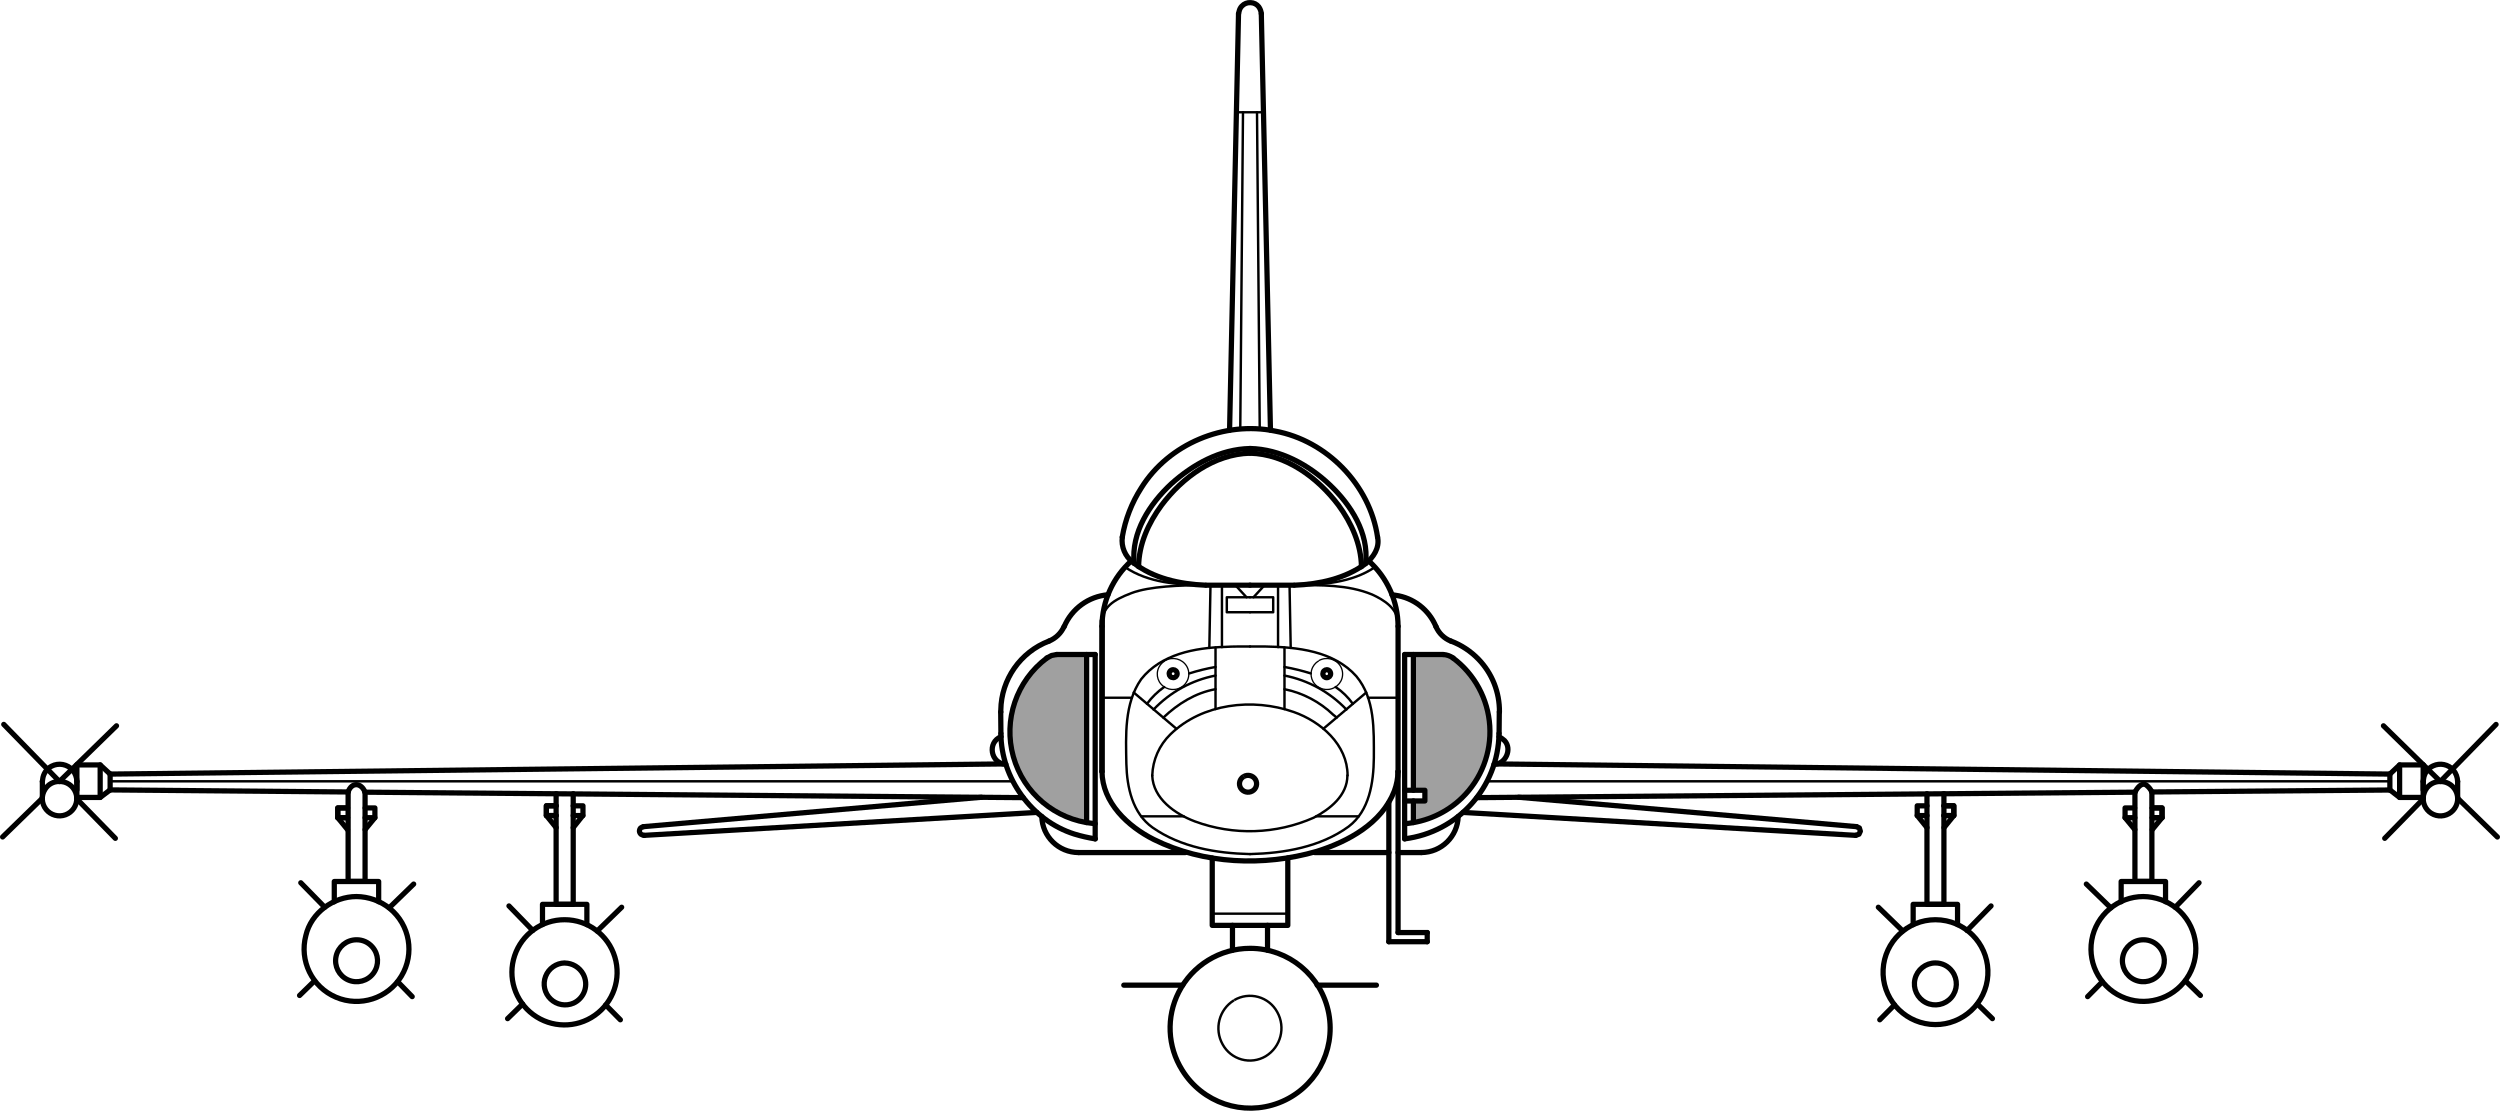
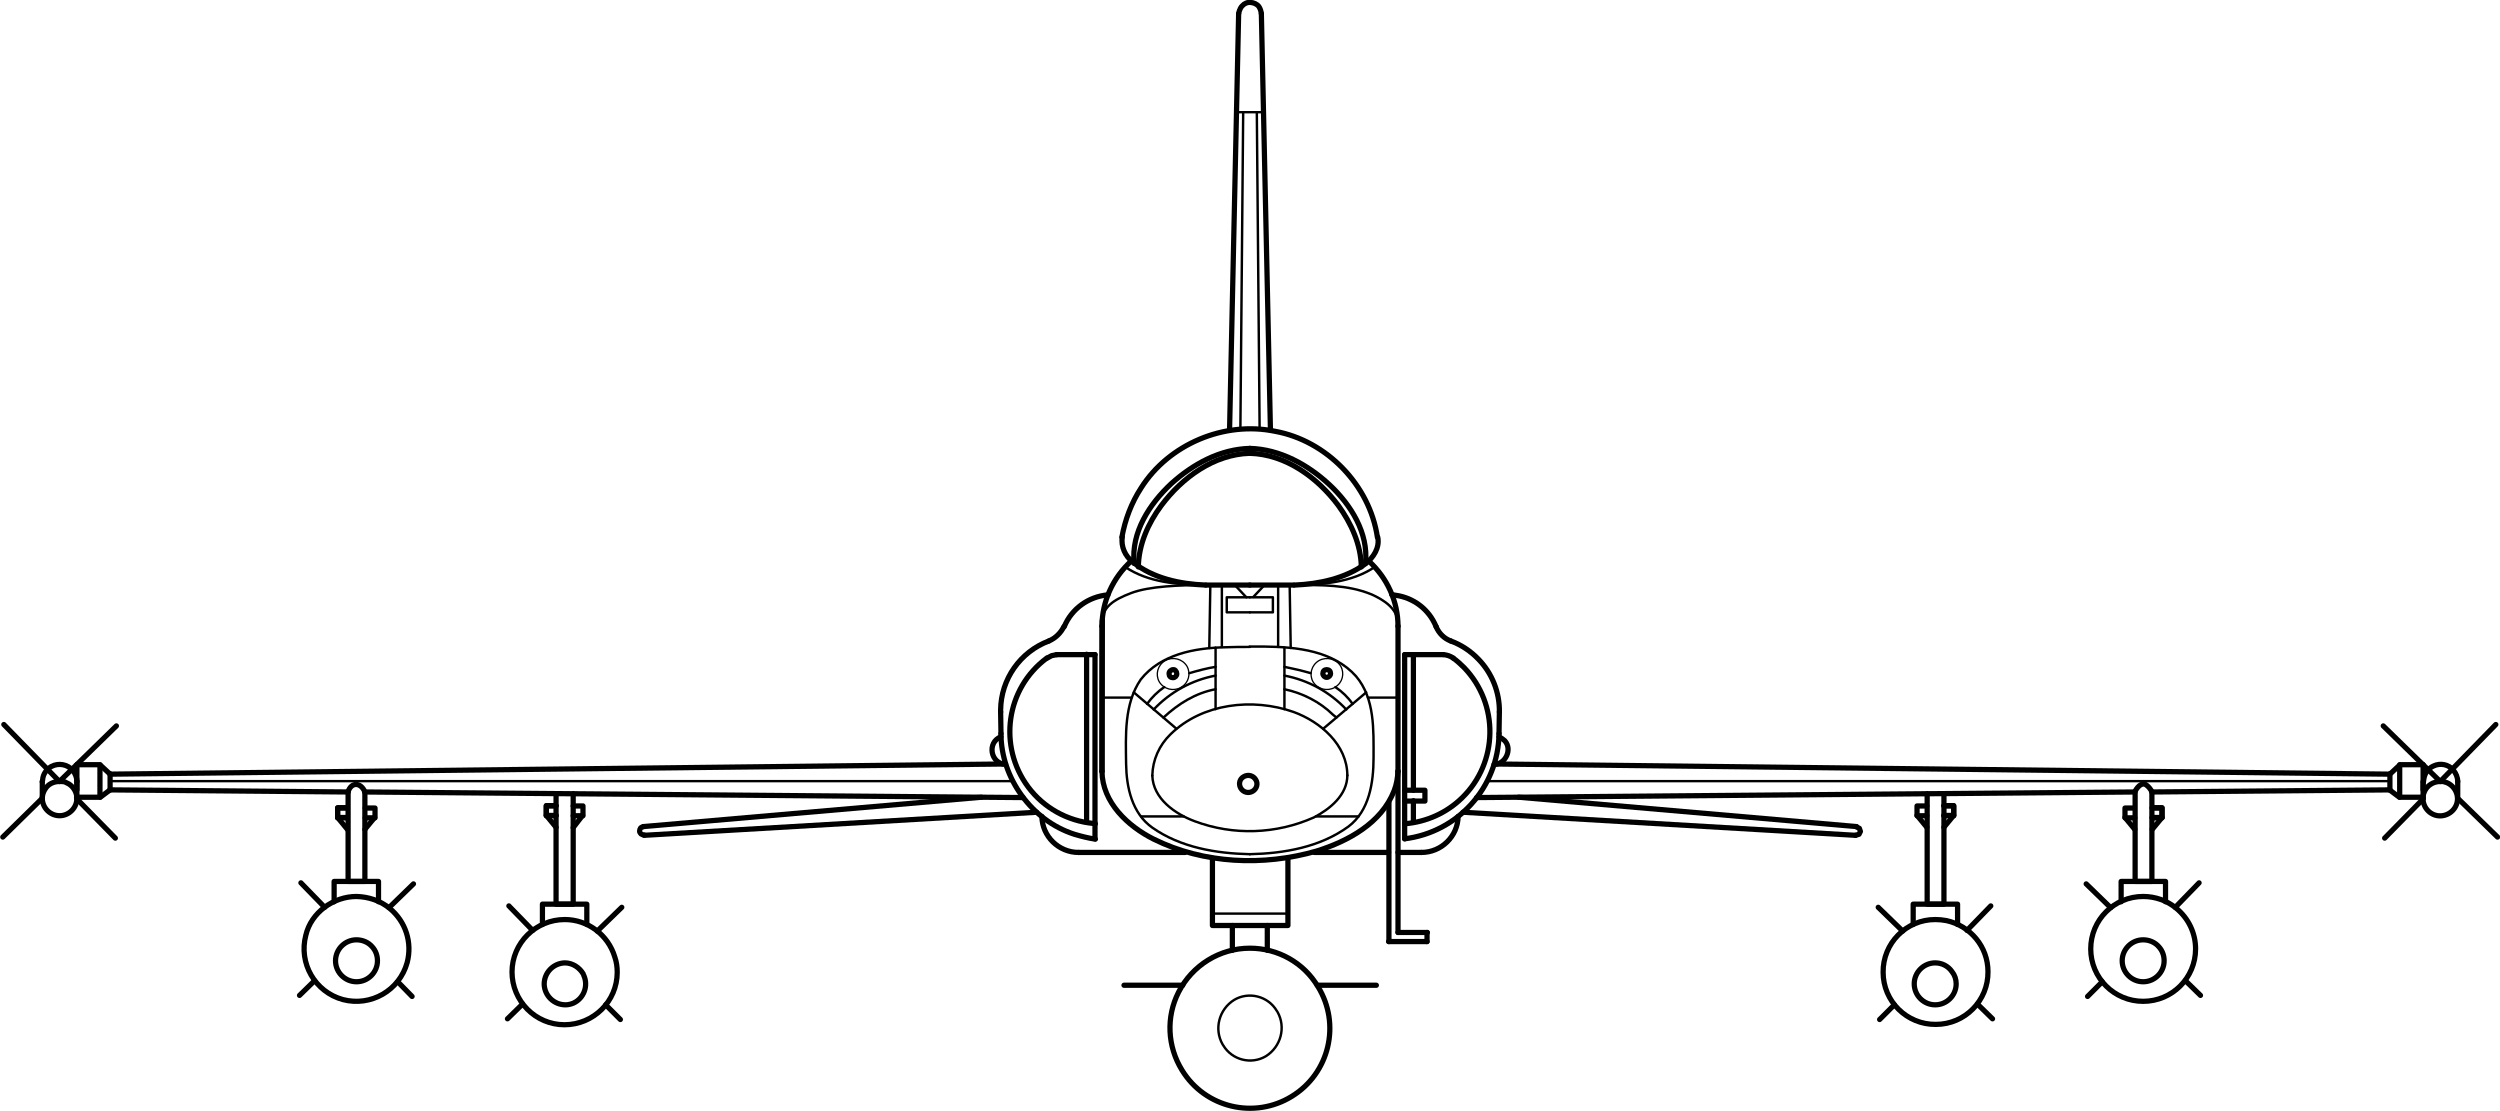
- <svg xmlns="http://www.w3.org/2000/svg" viewBox="0 0 715.27 317.83">
-   <defs>
-     <style>.cls-1{fill:#a0a0a0;}.cls-2,.cls-3,.cls-4,.cls-5,.cls-6{fill:none;stroke:#000;}.cls-2,.cls-3{stroke-linecap:round;stroke-linejoin:round;}.cls-2,.cls-6{stroke-width:0.7px;}.cls-3,.cls-4{stroke-width:1.5px;}.cls-4,.cls-5,.cls-6{stroke-opacity:0.99;}.cls-5{stroke-width:0.38px;}</style>
-   </defs>
-   <g id="Layer_2" data-name="Layer 2">
-     <g id="Layer_1-2" data-name="Layer 1">
-       <path id="path5971" class="cls-1" d="M310.76,235.69a38.84,38.84,0,0,1-5.63-1.86,29.45,29.45,0,0,1-7.86-5.22,26,26,0,0,1-8-25.26A27.28,27.28,0,0,1,297.06,190c2.38-2.21,3.6-3,5.13-3.25.48-.08,2.61-.15,5-.15h4.13v49.17Z" />
-       <path id="path5973" class="cls-1" d="M426.08,212.43a27.2,27.2,0,0,1-4.76,11.79,29.42,29.42,0,0,1-10.6,8.6,36.86,36.86,0,0,1-6.11,2l-.53.11v-5.31l1.56,0c2-.06,2,.89,2-1.55a11.19,11.19,0,0,0-.11-2c-.23-.33-.79-.45-2.07-.45h-1.35V187.37l4.55.05c5.2.06,5.17.05,6.8,1.19a33.82,33.82,0,0,1,5.24,5,26.37,26.37,0,0,1,5.07,10.63,17.79,17.79,0,0,1,.41,4.45c0,1.56,0,3.25-.07,3.75h0Z" />
-       <path id="_534" data-name="534" class="cls-2" d="M385.55,221.86c0-8.82-7.68-15.45-15.43-18.16-11.68-4.09-26.12-2.47-35.24,6.38a17.16,17.16,0,0,0-5.21,11.78" />
-       <path id="_535" data-name="535" class="cls-2" d="M329.66,221.86c.25,6.65,6.53,11,12.2,13.15a45.29,45.29,0,0,0,34-1.06c4.63-2.42,9.64-6.35,9.64-12.09" />
-       <path id="_536" data-name="536" class="cls-3" d="M315.29,220.74c.09,8.89,7.38,15.69,14.82,19.44,14.32,7.11,31.4,7.8,46.64,3.4,9-2.83,18.56-8,22.18-17.27a17.13,17.13,0,0,0,1.06-5.57" />
-       <path id="_537" data-name="537" class="cls-3" d="M315.29,220.74l.06-43.17" />
-       <path id="_538" data-name="538" class="cls-3" d="M400,220.74V179.19" />
-       <path id="_539" data-name="539" class="cls-2" d="M357.64,244.36c-9.65-.22-19.79-1.94-27.86-7.58-5.79-4.11-7.35-11.54-7.52-18.22-.14-8.16-.64-17.21,4.23-24.23,5.69-7.19,15.4-9,24.07-9.25,2.36-.14,4.72-.11,7.08-.11" />
-       <path id="_540" data-name="540" class="cls-2" d="M357.64,244.36c9.78-.24,20.13-2,28.19-7.86,6-4.54,7.16-12.61,7.24-19.67,0-8,.37-16.86-5-23.34-6.47-7.27-16.93-8.36-26.08-8.52h-4.35" />
-       <path id="_541" data-name="541" class="cls-2" d="M326.49,233.56h12.2" />
-       <path id="_543" data-name="543" class="cls-2" d="M336.57,208.49l-12.2-10.36" />
-       <path id="_544" data-name="544" class="cls-2" d="M347.77,202.86v-17.6" />
-       <path id="_545" data-name="545" class="cls-2" d="M376.58,233.56h12.15" />
-       <path id="_546" data-name="546" class="cls-2" d="M347.77,197.18c-5.77,1.05-10.73,4.16-14.93,8.13" />
-       <path id="_547" data-name="547" class="cls-2" d="M347.77,193.28A33.25,33.25,0,0,0,330.05,203" />
-       <path id="_548" data-name="548" class="cls-2" d="M347.77,190.83a58.21,58.21,0,0,0-7.52,1.84" />
-       <path id="_549" data-name="549" class="cls-3" d="M379.59,191.61a1.12,1.12,0,0,0-.78.33,1.25,1.25,0,0,0-.33.84,1.11,1.11,0,0,0,2.23,0,1.25,1.25,0,0,0-.33-.84A1.12,1.12,0,0,0,379.59,191.61Z" />
-       <path id="_551" data-name="551" class="cls-2" d="M367.5,190.83a59.86,59.86,0,0,1,7.52,1.84" />
-       <path id="_552" data-name="552" class="cls-2" d="M367.5,193.28A33.43,33.43,0,0,1,385.22,203" />
-       <path id="_553" data-name="553" class="cls-2" d="M367.5,197.18a28.35,28.35,0,0,1,13.93,7.3l.5.39.5.45" />
-       <path id="_554" data-name="554" class="cls-2" d="M367.5,202.86v-17.6" />
-       <path id="_555" data-name="555" class="cls-2" d="M378.64,208.49l12.26-10.36" />
-       <path id="_557" data-name="557" class="cls-3" d="M335.68,191.61a1.14,1.14,0,0,0-1.17,1.17,1.12,1.12,0,0,0,.33.78,1.25,1.25,0,0,0,.84.33,1.14,1.14,0,0,0,1.11-1.11,1.25,1.25,0,0,0-.33-.84A1.12,1.12,0,0,0,335.68,191.61Z" />
-       <path id="_558" data-name="558" class="cls-2" d="M382.15,196.57a19.49,19.49,0,0,1,4.9,4.79" />
-       <path id="_559" data-name="559" class="cls-2" d="M333.06,196.57a21.62,21.62,0,0,0-4.9,4.79" />
-       <path id="_560" data-name="560" class="cls-3" d="M394.13,153.67c-2.17-14.93-14.51-27.61-29.32-30.33-14.5-3-30.43,3.65-38.27,16.24a37.38,37.38,0,0,0-5.45,14.09" />
-       <path id="_561" data-name="561" class="cls-3" d="M357.64,167.43h12.51" />
-       <path id="_562" data-name="562" class="cls-3" d="M370.4,167.43c7.09-.26,14.45-1.9,20.28-6.13,2.28-1.84,4.11-4.59,3.45-7.63" />
-       <path id="_563" data-name="563" class="cls-3" d="M357.64,167.43H345.12" />
-       <path id="_564" data-name="564" class="cls-3" d="M344.88,167.43c-7.29-.3-15-1.93-20.78-6.57a7.78,7.78,0,0,1-3-7.19" />
-       <path id="_565" data-name="565" class="cls-3" d="M400,179.19a25.36,25.36,0,0,0-8.41-18.72" />
-       <path id="_566" data-name="566" class="cls-2" d="M399.93,178.18c0-4.07-4.06-6.58-7.35-8.08-7-2.89-14.73-2.68-22.18-2.67" />
-       <path id="_567" data-name="567" class="cls-2" d="M393.41,162.25c-6.72,4.54-15.15,5.07-23,5.18" />
-       <path id="_568" data-name="568" class="cls-3" d="M376.12,243.92h21.24" />
-       <path id="_569" data-name="569" class="cls-3" d="M401.88,240V187.26" />
-       <path id="_570" data-name="570" class="cls-3" d="M401.88,187.26h11" />
-       <path id="_571" data-name="571" class="cls-3" d="M401.88,240a30.82,30.82,0,0,0,27-30.14" />
-       <path id="_572" data-name="572" class="cls-3" d="M429,203.7a21.37,21.37,0,0,0-6-15.1,21.67,21.67,0,0,0-7.86-5.18" />
-       <path id="_573" data-name="573" class="cls-3" d="M428.9,209.88l.06-6.18" />
-       <path id="_574" data-name="574" class="cls-3" d="M410.85,179.3a14.79,14.79,0,0,0-11.66-9l-.49-.08-.45-.07" />
-       <path id="_575" data-name="575" class="cls-3" d="M410.85,179.3a7.81,7.81,0,0,0,4.23,4.12" />
-       <path id="_576" data-name="576" class="cls-3" d="M401.88,235.67a26.59,26.59,0,0,0,16.4-7.39,26.36,26.36,0,0,0-2.53-40" />
-       <path id="_577" data-name="577" class="cls-3" d="M415.75,188.27a5.27,5.27,0,0,0-2.84-1" />
-       <path id="_578" data-name="578" class="cls-3" d="M401.88,229.16h5.79v-3.06h-5.79" />
-       <path id="_579" data-name="579" class="cls-2" d="M315.29,199.63h8.53" />
-       <path id="_580" data-name="580" class="cls-2" d="M391.4,199.63H400" />
-       <path id="_581" data-name="581" class="cls-3" d="M406.67,243.92a10.6,10.6,0,0,0,10.53-10.31" />
-       <path id="_582" data-name="582" class="cls-3" d="M404.38,235.34v-6.18" />
-       <path id="_583" data-name="583" class="cls-3" d="M310.89,235.34V187.26" />
-       <path id="_584" data-name="584" class="cls-3" d="M298.07,233.61a10.53,10.53,0,0,0,10.53,10.31" />
-       <path id="_585" data-name="585" class="cls-3" d="M302.36,187.26l-1.5.28-1.34.72" />
-       <path id="_586" data-name="586" class="cls-3" d="M299.52,188.27a26.35,26.35,0,0,0,13.24,47.33l.58.08" />
-       <path id="_587" data-name="587" class="cls-3" d="M300.13,183.42a8.09,8.09,0,0,0,4.29-4.12" />
-       <path id="_588" data-name="588" class="cls-3" d="M286.37,209.88l-.06-6.18" />
-       <path id="_589" data-name="589" class="cls-3" d="M300.13,183.42a21.45,21.45,0,0,0-13.79,19.71l0,.57" />
-       <path id="_590" data-name="590" class="cls-3" d="M286.37,209.88c.05,12.73,8.79,24.89,21,28.75a43.7,43.7,0,0,0,6,1.38" />
-       <path id="_591" data-name="591" class="cls-3" d="M313.34,187.26h-11" />
-       <path id="_592" data-name="592" class="cls-3" d="M313.34,240V187.26" />
-       <path id="_593" data-name="593" class="cls-3" d="M315.29,220.74V179.19" />
-       <path id="_594" data-name="594" class="cls-3" d="M317,170.16a15,15,0,0,0-12.54,9.14" />
-       <path id="_595" data-name="595" class="cls-3" d="M339.15,243.92H308.6" />
-       <path id="_596" data-name="596" class="cls-3" d="M323.7,160.47a25.36,25.36,0,0,0-8.41,18.72" />
-       <path id="_597" data-name="597" class="cls-2" d="M315.34,178.18c.07-4.49,3.12-6.48,8.33-8.47s14.1-2.28,21.2-2.28" />
-       <path id="_598" data-name="598" class="cls-2" d="M321.86,162.25c6.73,4.54,15.14,5.08,23,5.18" />
-       <path id="_599" data-name="599" class="cls-3" d="M404.38,226.09V187.26" />
-       <path id="_600" data-name="600" class="cls-3" d="M400,243.92h6.69" />
-       <path id="_601" data-name="601" class="cls-3" d="M400,266.81h8.36" />
-       <path id="_602" data-name="602" class="cls-3" d="M408.34,266.81v2.62" />
-       <path id="_603" data-name="603" class="cls-3" d="M408.34,269.43h-11" />
-       <path id="_604" data-name="604" class="cls-3" d="M400,220.74v46.07" />
-       <path id="_605" data-name="605" class="cls-3" d="M397.36,269.43V229.6" />
-       <path id="_606" data-name="606" class="cls-2" d="M346,185.37l.33-17.94" />
-       <path id="_607" data-name="607" class="cls-2" d="M349.61,185.15V167.43" />
-       <path id="_608" data-name="608" class="cls-2" d="M357.64,175.17H351v-4.29h6.63" />
-       <path id="_609" data-name="609" class="cls-2" d="M356.63,170.88l-3.18-3.45" />
-       <path id="_610" data-name="610" class="cls-3" d="M324.48,161.19c-.86-8.86,4.41-17,10.64-22.78,6.18-5.55,14-9.92,22.51-10.08" />
-       <path id="_611" data-name="611" class="cls-3" d="M357.64,129.66c-10.28.29-19.31,6.91-25.3,14.87-3.76,5.1-6.52,11.18-6.57,17.6" />
-       <path id="_612" data-name="612" class="cls-3" d="M357.64,129.66c10.29.28,19.28,6.93,25.3,14.87,3.74,5.1,6.48,11.19,6.58,17.6" />
-       <path id="_613" data-name="613" class="cls-3" d="M390.73,161.19c.94-8.69-4.22-16.76-10.3-22.51s-14.18-10.18-22.79-10.36" />
-       <path id="_614" data-name="614" class="cls-2" d="M361.81,167.43l-3.18,3.45" />
-       <path id="_615" data-name="615" class="cls-2" d="M357.64,175.17h6.63v-4.29h-6.63" />
-       <path id="_616" data-name="616" class="cls-2" d="M365.66,185.15V167.43" />
-       <path id="_617" data-name="617" class="cls-2" d="M369.28,185.37l-.33-17.94" />
-       <path id="_618" data-name="618" class="cls-3" d="M363.49,123.09,360.87,3.93" />
-       <path id="_619" data-name="619" class="cls-3" d="M351.79,123.09,354.35,3.93" />
-       <path id="_620" data-name="620" class="cls-3" d="M360.87,3.93a4,4,0,0,0-.74-2A3,3,0,0,0,357.84.76a3.13,3.13,0,0,0-2.55,1,3.06,3.06,0,0,0-.76,1.44q-.1.38-.18.76" />
-       <path id="_621" data-name="621" class="cls-2" d="M353.74,32.12h7.75" />
-       <path id="_622" data-name="622" class="cls-2" d="M360.42,122.7l-.78-90.58" />
-       <path id="_623" data-name="623" class="cls-2" d="M354.85,122.7l.78-90.58" />
-       <path id="_641" data-name="641" class="cls-3" d="M683.76,226v-4.57" />
-       <path id="_642" data-name="642" class="cls-3" d="M427.45,218.68c3.3,0,5.29-4.38,3-6.8a8.59,8.59,0,0,0-1.58-1.11" />
-       <path id="_643" data-name="643" class="cls-2" d="M425.5,223.53H683.76" />
-       <path id="_644" data-name="644" class="cls-3" d="M428.34,218.57l255.42,2.9" />
-       <path id="_645" data-name="645" class="cls-3" d="M422.55,228.21l188.28-1.56" />
-       <path id="_646" data-name="646" class="cls-3" d="M698.2,223.59a4.79,4.79,0,0,0-4.56,3.12,4.93,4.93,0,1,0,5.4-3.06A5.72,5.72,0,0,0,698.2,223.59Z" />
-       <path id="_647" data-name="647" class="cls-3" d="M703.15,223.59a5.5,5.5,0,0,0-1.2-3.24,4.92,4.92,0,0,0-5.81-1.23,4.73,4.73,0,0,0-2.74,3.75q-.06.36-.1.72" />
-       <path id="_648" data-name="648" class="cls-3" d="M693.29,228.49v-4.9" />
-       <path id="_649" data-name="649" class="cls-3" d="M703.15,228.49v-4.9" />
-       <path id="_650" data-name="650" class="cls-3" d="M698.2,223.59l15.94-16.32" />
-       <path id="_651" data-name="651" class="cls-3" d="M698.2,223.59l-16.27-15.93" />
-       <path id="_652" data-name="652" class="cls-3" d="M693.29,228.6l-11,11.25" />
-       <path id="_653" data-name="653" class="cls-3" d="M703.15,228.38l11.37,11.09" />
-       <path id="_654" data-name="654" class="cls-3" d="M693.29,228.15h-6.74v-9.3h6.74" />
-       <path id="_655" data-name="655" class="cls-3" d="M686.55,228.15,683.76,226" />
-       <path id="_656" data-name="656" class="cls-3" d="M683.76,221.47l2.79-2.62" />
-       <path id="_657" data-name="657" class="cls-3" d="M693.29,226v-7.19" />
-       <path id="_659" data-name="659" class="cls-3" d="M357.64,271.33a22.9,22.9,0,0,0-20.41,12.56,22.64,22.64,0,0,0,1,22.27,22.86,22.86,0,1,0,19.45-34.83Z" />
-       <path id="_660" data-name="660" class="cls-3" d="M393.8,281.86H376.86" />
-       <path id="_661" data-name="661" class="cls-3" d="M338.36,281.86H321.53" />
-       <path id="_662" data-name="662" class="cls-3" d="M553.71,263.14a15,15,0,1,0,3.18.33A15.37,15.37,0,0,0,553.71,263.14Z" />
-       <path id="_663" data-name="663" class="cls-3" d="M553.71,275.51a6,6,0,1,0,4.86,2.46,5.89,5.89,0,0,0-4.86-2.46Z" />
-       <path id="_664" data-name="664" class="cls-3" d="M544.41,266.37l-7-6.8" />
-       <path id="_665" data-name="665" class="cls-3" d="M562.8,266.2l6.85-7" />
-       <path id="_666" data-name="666" class="cls-3" d="M565.75,287.26l4.29,4.18" />
-       <path id="_667" data-name="667" class="cls-3" d="M542,287.54l-4.18,4.23" />
-       <path id="_668" data-name="668" class="cls-3" d="M560.07,264.53v-5.79h-12.7v5.79" />
-       <path id="_669" data-name="669" class="cls-3" d="M556.17,227.09v31.64h-4.85V227.09" />
-       <path id="_670" data-name="670" class="cls-3" d="M556.17,233.33H559v-2.79h-2.79" />
-       <path id="_671" data-name="671" class="cls-3" d="M548.53,233.33l2.79,3.45" />
-       <path id="_672" data-name="672" class="cls-3" d="M551.32,230.55h-2.79v2.79h2.79" />
-       <path id="_673" data-name="673" class="cls-3" d="M556.17,230.55H559v2.79h-2.79" />
-       <path id="_674" data-name="674" class="cls-3" d="M559,233.33l-2.79,3.45" />
-       <path id="_675" data-name="675" class="cls-3" d="M618.57,233.95l-2.79,3.4" />
-       <path id="_676" data-name="676" class="cls-3" d="M615.79,231.16h2.79v2.79h-2.79" />
-       <path id="_677" data-name="677" class="cls-3" d="M610.74,231.16H608v2.79h2.79" />
-       <path id="_678" data-name="678" class="cls-3" d="M608,233.95l2.79,3.4" />
-       <path id="_679" data-name="679" class="cls-3" d="M615.79,233.95h2.79v-2.79h-2.79" />
-       <path id="_680" data-name="680" class="cls-3" d="M615.67,226.59v25.57h-4.85V226.65" />
-       <path id="_681" data-name="681" class="cls-3" d="M619.58,258v-5.79h-12.7V258" />
-       <path id="_682" data-name="682" class="cls-3" d="M601.47,280.91l-4.18,4.23" />
-       <path id="_683" data-name="683" class="cls-3" d="M625.26,280.63l4.29,4.18" />
-       <path id="_684" data-name="684" class="cls-3" d="M622.36,259.57l6.8-7" />
-       <path id="_685" data-name="685" class="cls-3" d="M603.92,259.74l-7-6.8" />
-       <path id="_686" data-name="686" class="cls-3" d="M613.22,268.88a6,6,0,1,0,4.49,2,5.86,5.86,0,0,0-4.49-2Z" />
-       <path id="_687" data-name="687" class="cls-3" d="M613.22,256.51a15,15,0,1,0,9.55,3.41,15.53,15.53,0,0,0-9.55-3.41Z" />
-       <path id="_688" data-name="688" class="cls-3" d="M610.83,226.65c.55-1.09,1.89-3,3.29-2a5.44,5.44,0,0,1,1.56,1.95" />
-       <path id="_689" data-name="689" class="cls-3" d="M615.67,226.59l68.09-.56" />
-       <path id="_690" data-name="690" class="cls-3" d="M418.59,232.44,530.92,239" />
-       <path id="_691" data-name="691" class="cls-3" d="M531.15,236.51l-96.67-8.41" />
-       <path id="_692" data-name="692" class="cls-3" d="M530.92,239l.95-.33.39-.84-.28-.95-.84-.39" />
-       <path id="_693" data-name="693" class="cls-3" d="M368.45,245.48v19.28H346.83V245.48" />
-       <path id="_694" data-name="694" class="cls-3" d="M352.62,271.88v-7.13" />
-       <path id="_695" data-name="695" class="cls-3" d="M362.65,264.75v7.13" />
-       <path id="_696" data-name="696" class="cls-2" d="M346.83,261.41h21.62" />
-       <path id="_699" data-name="699" class="cls-3" d="M184.12,236.51a2.18,2.18,0,0,0-.84.39,1.36,1.36,0,0,0-.33.95,1.28,1.28,0,0,0,.45.84,2.58,2.58,0,0,0,.89.33" />
-       <path id="_700" data-name="700" class="cls-3" d="M184.12,236.51l96.67-8.41" />
-       <path id="_701" data-name="701" class="cls-3" d="M296.62,232.44,184.29,239" />
-       <path id="_702" data-name="702" class="cls-3" d="M99.6,226.59,31.51,226" />
-       <path id="_703" data-name="703" class="cls-3" d="M104.44,226.65c-1.05-2.72-3.81-3-4.85-.06" />
-       <path id="_704" data-name="704" class="cls-3" d="M102,256.51c-6.6,0-13,4.65-14.49,11.14a15,15,0,1,0,24-7.74A15.53,15.53,0,0,0,102,256.51Z" />
-       <path id="_705" data-name="705" class="cls-3" d="M102,268.88a6,6,0,1,0,4.49,2,5.86,5.86,0,0,0-4.49-2Z" />
-       <path id="_706" data-name="706" class="cls-3" d="M111.35,259.74l7-6.8" />
-       <path id="_707" data-name="707" class="cls-3" d="M92.91,259.57l-6.85-7" />
-       <path id="_708" data-name="708" class="cls-3" d="M90,280.63l-4.29,4.18" />
-       <path id="_709" data-name="709" class="cls-3" d="M113.81,280.91l4.12,4.23" />
-       <path id="_710" data-name="710" class="cls-3" d="M95.64,258v-5.79h12.7V258" />
-       <path id="_711" data-name="711" class="cls-3" d="M99.6,226.59v25.57h4.85V226.65" />
-       <path id="_712" data-name="712" class="cls-3" d="M99.43,233.95H96.64v-2.79h2.79" />
-       <path id="_713" data-name="713" class="cls-3" d="M107.25,233.95l-2.79,3.4" />
-       <path id="_714" data-name="714" class="cls-3" d="M104.47,231.16h2.79v2.79h-2.79" />
-       <path id="_715" data-name="715" class="cls-3" d="M99.43,231.16H96.64v2.79h2.79" />
-       <path id="_716" data-name="716" class="cls-3" d="M96.64,233.95l2.79,3.4" />
-       <path id="_717" data-name="717" class="cls-3" d="M156.32,233.33l2.79,3.45" />
-       <path id="_718" data-name="718" class="cls-3" d="M159.11,230.55h-2.79v2.79h2.79" />
-       <path id="_719" data-name="719" class="cls-3" d="M164,230.55h2.79v2.79H164" />
-       <path id="_720" data-name="720" class="cls-3" d="M166.74,233.33,164,236.79" />
-       <path id="_721" data-name="721" class="cls-3" d="M159.11,233.33h-2.79v-2.79h2.79" />
-       <path id="_722" data-name="722" class="cls-3" d="M159.11,227.09v31.64H164V227.09" />
-       <path id="_723" data-name="723" class="cls-3" d="M155.21,264.53v-5.79h12.7v5.79" />
-       <path id="_724" data-name="724" class="cls-3" d="M173.31,287.54l4.18,4.23" />
-       <path id="_725" data-name="725" class="cls-3" d="M149.52,287.26l-4.29,4.18" />
-       <path id="_726" data-name="726" class="cls-3" d="M152.42,266.2l-6.8-7" />
-       <path id="_727" data-name="727" class="cls-3" d="M170.86,266.37l7-6.8" />
-       <path id="_728" data-name="728" class="cls-3" d="M161.56,275.51A6,6,0,1,0,164.11,287a6,6,0,0,0,2.76-8.27,6.09,6.09,0,0,0-5.31-3.2Z" />
-       <path id="_729" data-name="729" class="cls-3" d="M161.56,263.14a15.05,15.05,0,1,0,14.35,10.67,15,15,0,0,0-14.35-10.67Z" />
-       <path id="_730" data-name="730" class="cls-3" d="M22,226v-7.19" />
-       <path id="_731" data-name="731" class="cls-3" d="M31.51,221.47l-2.84-2.62" />
-       <path id="_732" data-name="732" class="cls-3" d="M28.67,228.15,31.51,226" />
-       <path id="_733" data-name="733" class="cls-3" d="M21.92,228.15h6.74v-9.3H22" />
-       <path id="_734" data-name="734" class="cls-3" d="M12.12,228.38.75,239.46" />
-       <path id="_735" data-name="735" class="cls-3" d="M22,228.6l11,11.25" />
-       <path id="_736" data-name="736" class="cls-3" d="M17,223.59l16.33-15.93" />
-       <path id="_737" data-name="737" class="cls-3" d="M17,223.59,1.08,207.26" />
-       <path id="_738" data-name="738" class="cls-3" d="M12.12,228.49v-4.9" />
-       <path id="_739" data-name="739" class="cls-3" d="M22,228.49v-4.9" />
-       <path id="_740" data-name="740" class="cls-3" d="M22,223.59a5.5,5.5,0,0,0-1.2-3.24,5,5,0,0,0-6.08-1.12A4.86,4.86,0,0,0,12.2,223c0,.19-.06.38-.08.58" />
-       <path id="_741" data-name="741" class="cls-3" d="M17,223.59a4.66,4.66,0,0,0-4.12,2.25,4.93,4.93,0,1,0,5.56-2.07,5.48,5.48,0,0,0-1.44-.18Z" />
-       <path id="_742" data-name="742" class="cls-3" d="M292.72,228.21l-188.28-1.56" />
-       <path id="_743" data-name="743" class="cls-3" d="M286.93,218.57l-255.42,2.9" />
-       <path id="_744" data-name="744" class="cls-2" d="M289.77,223.53H31.51" />
-       <path id="_745" data-name="745" class="cls-3" d="M31.51,226v-4.57" />
-       <path id="_754" data-name="754" class="cls-3" d="M286.43,210.77c-4.08,1.6-3,7.69,1.34,7.91" />
-       <path id="path5934" class="cls-4" d="M355.85,222.16a2.48,2.48,0,0,1,3.35.88,2.39,2.39,0,0,1-.9,3.29,2.48,2.48,0,0,1-3.35-.88,2.39,2.39,0,0,1,.88-3.28" />
-       <path id="path5936" class="cls-5" d="M333.35,189a4.57,4.57,0,0,1,6.18,1.62,4.39,4.39,0,0,1-1.66,6.06,4.57,4.57,0,0,1-6.18-1.62,4.39,4.39,0,0,1,1.63-6" />
-       <path id="path5938" class="cls-5" d="M377.35,189a4.57,4.57,0,0,1,6.18,1.62,4.39,4.39,0,0,1-1.66,6.06,4.57,4.57,0,0,1-6.18-1.62,4.39,4.39,0,0,1,1.63-6" />
-       <path id="path5982" class="cls-6" d="M353.11,286.15a8.87,8.87,0,0,1,12.31,3.39,9.41,9.41,0,0,1-3.3,12.66,8.87,8.87,0,0,1-12.31-3.39,9.41,9.41,0,0,1,3.24-12.62" />
-     </g>
-   </g>
+ <svg xmlns="http://www.w3.org/2000/svg" version="1.1" id="Layer_1" x="0px" y="0px" viewBox="0 0 715.3 317.8" style="enable-background:new 0 0 715.3 317.8;" xml:space="preserve">
+   <style type="text/css">
+ 	.st0{fill:none;stroke:#000000;stroke-width:0.7;stroke-linecap:round;stroke-linejoin:round;}
+ 	.st1{fill:none;stroke:#000000;stroke-width:1.5;stroke-linecap:round;stroke-linejoin:round;}
+ 	.st2{fill:none;stroke:#000000;stroke-width:1.5;stroke-opacity:0.99;}
+ 	.st3{fill:none;stroke:#000000;stroke-width:0.38;stroke-opacity:0.99;}
+ 	.st4{fill:none;stroke:#000000;stroke-width:0.7;stroke-opacity:0.99;}
+ </style>
+   <path id="_534" class="st0" d="M385.5,221.9c0-8.8-7.7-15.4-15.4-18.2c-11.7-4.1-26.1-2.5-35.2,6.4c-3.2,3.1-5.1,7.3-5.2,11.8" />
+   <path id="_535" class="st0" d="M329.7,221.9c0.2,6.6,6.5,11,12.2,13.1c11,4.1,23.2,3.7,34-1.1c4.6-2.4,9.6-6.4,9.6-12.1" />
+   <path id="_536" class="st1" d="M315.3,220.7c0.1,8.9,7.4,15.7,14.8,19.4c14.3,7.1,31.4,7.8,46.6,3.4c9-2.8,18.6-8,22.2-17.3  c0.7-1.8,1-3.7,1.1-5.6" />
+   <path id="_537" class="st1" d="M315.3,220.7l0.1-43.2" />
+   <path id="_538" class="st1" d="M400,220.7v-41.6" />
+   <path id="_539" class="st0" d="M357.6,244.4c-9.6-0.2-19.8-1.9-27.9-7.6c-5.8-4.1-7.4-11.5-7.5-18.2c-0.1-8.2-0.6-17.2,4.2-24.2  c5.7-7.2,15.4-9,24.1-9.2c2.4-0.1,4.7-0.1,7.1-0.1" />
+   <path id="_540" class="st0" d="M357.6,244.4c9.8-0.2,20.1-2,28.2-7.9c6-4.5,7.2-12.6,7.2-19.7c0-8,0.4-16.9-5-23.3  c-6.5-7.3-16.9-8.4-26.1-8.5h-4.4" />
+   <path id="_541" class="st0" d="M326.5,233.6h12.2" />
+   <path id="_543" class="st0" d="M336.6,208.5l-12.2-10.4" />
+   <path id="_544" class="st0" d="M347.8,202.9v-17.6" />
+   <path id="_545" class="st0" d="M376.6,233.6h12.1" />
+   <path id="_546" class="st0" d="M347.8,197.2c-5.8,1.1-10.7,4.2-14.9,8.1" />
+   <path id="_547" class="st0" d="M347.8,193.3c-6.8,1.3-13,4.7-17.7,9.7" />
+   <path id="_548" class="st0" d="M347.8,190.8c-2.5,0.4-5.1,1.1-7.5,1.8" />
+   <path id="_549" class="st1" d="M379.6,191.6c-0.3,0-0.6,0.1-0.8,0.3c-0.2,0.2-0.3,0.5-0.3,0.8c0,0.6,0.5,1.1,1.1,1.1  c0.6,0,1.1-0.5,1.1-1.1c0-0.3-0.1-0.6-0.3-0.8C380.2,191.7,379.9,191.6,379.6,191.6z" />
+   <path id="_551" class="st0" d="M367.5,190.8c2.5,0.5,5.1,1.1,7.5,1.8" />
+   <path id="_552" class="st0" d="M367.5,193.3c6.8,1.3,13,4.7,17.7,9.7" />
+   <path id="_553" class="st0" d="M367.5,197.2c5.2,1.1,10.1,3.6,13.9,7.3l0.5,0.4l0.5,0.4" />
+   <path id="_554" class="st0" d="M367.5,202.9v-17.6" />
+   <path id="_555" class="st0" d="M378.6,208.5l12.3-10.4" />
+   <path id="_557" class="st1" d="M335.7,191.6c-0.6,0-1.2,0.5-1.2,1.1c0,0,0,0,0,0.1c0,0.3,0.1,0.6,0.3,0.8c0.2,0.2,0.5,0.3,0.8,0.3  c0.6,0,1.1-0.5,1.1-1.1c0-0.3-0.1-0.6-0.3-0.8C336.3,191.7,336,191.6,335.7,191.6z" />
+   <path id="_558" class="st0" d="M382.1,196.6c1.9,1.3,3.6,2.9,4.9,4.8" />
+   <path id="_559" class="st0" d="M333.1,196.6c-1.9,1.3-3.5,2.9-4.9,4.8" />
+   <path id="_560" class="st1" d="M394.1,153.7c-2.2-14.9-14.5-27.6-29.3-30.3c-14.5-3-30.4,3.7-38.3,16.2c-2.8,4.3-4.6,9.1-5.5,14.1" />
+   <path id="_561" class="st1" d="M357.6,167.4h12.5" />
+   <path id="_562" class="st1" d="M370.4,167.4c7.1-0.3,14.5-1.9,20.3-6.1c2.3-1.8,4.1-4.6,3.5-7.6" />
+   <path id="_563" class="st1" d="M357.6,167.4h-12.5" />
+   <path id="_564" class="st1" d="M344.9,167.4c-7.3-0.3-15-1.9-20.8-6.6c-2.2-1.7-3.4-4.4-3-7.2" />
+   <path id="_565" class="st1" d="M400,179.2c0-7.1-3.1-13.9-8.4-18.7" />
+   <path id="_566" class="st0" d="M399.9,178.2c0-4.1-4.1-6.6-7.4-8.1c-7-2.9-14.7-2.7-22.2-2.7" />
+   <path id="_567" class="st0" d="M393.4,162.2c-6.7,4.5-15.1,5.1-23,5.2" />
+   <path id="_568" class="st1" d="M376.1,243.9h21.2" />
+   <path id="_569" class="st1" d="M401.9,240v-52.7" />
+   <path id="_570" class="st1" d="M401.9,187.3h11" />
+   <path id="_571" class="st1" d="M401.9,240c15.3-1.9,26.8-14.8,27-30.1" />
+   <path id="_572" class="st1" d="M429,203.7c0.1-5.6-2.1-11.1-6-15.1c-2.2-2.3-4.9-4.1-7.9-5.2" />
+   <path id="_573" class="st1" d="M428.9,209.9l0.1-6.2" />
+   <path id="_574" class="st1" d="M410.9,179.3c-2-4.9-6.4-8.3-11.7-9l-0.5-0.1l-0.5-0.1" />
+   <path id="_575" class="st1" d="M410.9,179.3c0.8,1.9,2.3,3.4,4.2,4.1" />
+   <path id="_576" class="st1" d="M401.9,235.7c6.2-0.5,12-3.1,16.4-7.4c10.4-10.1,10.7-26.8,0.6-37.3c-1-1-2-1.9-3.1-2.7" />
+   <path id="_577" class="st1" d="M415.8,188.3c-0.8-0.6-1.8-0.9-2.8-1" />
+   <path id="_578" class="st1" d="M401.9,229.2h5.8v-3.1h-5.8" />
+   <path id="_579" class="st0" d="M315.3,199.6h8.5" />
+   <path id="_580" class="st0" d="M391.4,199.6h8.6" />
+   <path id="_581" class="st1" d="M406.7,243.9c5.7,0,10.4-4.6,10.5-10.3" />
+   <path id="_582" class="st1" d="M404.4,235.3v-6.2" />
+   <path id="_583" class="st1" d="M310.9,235.3v-48.1" />
+   <path id="_584" class="st1" d="M298.1,233.6c0.1,5.7,4.8,10.3,10.5,10.3" />
+   <path id="_585" class="st1" d="M302.4,187.3l-1.5,0.3l-1.3,0.7" />
+   <path id="_586" class="st1" d="M299.5,188.3c-11.7,8.7-14,25.2-5.3,36.9c4.4,5.9,11.2,9.7,18.6,10.4l0.6,0.1" />
+   <path id="_587" class="st1" d="M300.1,183.4c1.9-0.8,3.4-2.3,4.3-4.1" />
+   <path id="_588" class="st1" d="M286.4,209.9l-0.1-6.2" />
+   <path id="_589" class="st1" d="M300.1,183.4c-8.2,3.1-13.7,10.9-13.8,19.7v0.6" />
+   <path id="_590" class="st1" d="M286.4,209.9c0,12.7,8.8,24.9,21,28.8c2,0.6,4,1.1,6,1.4" />
+   <path id="_591" class="st1" d="M313.3,187.3h-11" />
+   <path id="_592" class="st1" d="M313.3,240v-52.7" />
+   <path id="_593" class="st1" d="M315.3,220.7v-41.6" />
+   <path id="_594" class="st1" d="M317,170.2c-5.6,0.5-10.4,4-12.5,9.1" />
+   <path id="_595" class="st1" d="M339.1,243.9h-30.5" />
+   <path id="_596" class="st1" d="M323.7,160.5c-5.3,4.8-8.4,11.6-8.4,18.7" />
+   <path id="_597" class="st0" d="M315.3,178.2c0.1-4.5,3.1-6.5,8.3-8.5s14.1-2.3,21.2-2.3" />
+   <path id="_598" class="st0" d="M321.9,162.2c6.7,4.5,15.1,5.1,23,5.2" />
+   <path id="_599" class="st1" d="M404.4,226.1v-38.8" />
+   <path id="_600" class="st1" d="M400,243.9h6.7" />
+   <path id="_601" class="st1" d="M400,266.8h8.4" />
+   <path id="_602" class="st1" d="M408.3,266.8v2.6" />
+   <path id="_603" class="st1" d="M408.3,269.4h-11" />
+   <path id="_604" class="st1" d="M400,220.7v46.1" />
+   <path id="_605" class="st1" d="M397.4,269.4v-39.8" />
+   <path id="_606" class="st0" d="M346,185.4l0.3-17.9" />
+   <path id="_607" class="st0" d="M349.6,185.1v-17.7" />
+   <path id="_608" class="st0" d="M357.6,175.2H351v-4.3h6.6" />
+   <path id="_609" class="st0" d="M356.6,170.9l-3.2-3.4" />
+   <path id="_610" class="st1" d="M324.5,161.2c-0.9-8.9,4.4-17,10.6-22.8c6.2-5.6,14-9.9,22.5-10.1" />
+   <path id="_611" class="st1" d="M357.6,129.7c-10.3,0.3-19.3,6.9-25.3,14.9c-3.8,5.1-6.5,11.2-6.6,17.6" />
+   <path id="_612" class="st1" d="M357.6,129.7c10.3,0.3,19.3,6.9,25.3,14.9c3.7,5.1,6.5,11.2,6.6,17.6" />
+   <path id="_613" class="st1" d="M390.7,161.2c0.9-8.7-4.2-16.8-10.3-22.5s-14.2-10.2-22.8-10.4" />
+   <path id="_614" class="st0" d="M361.8,167.4l-3.2,3.4" />
+   <path id="_615" class="st0" d="M357.6,175.2h6.6v-4.3h-6.6" />
+   <path id="_616" class="st0" d="M365.7,185.1v-17.7" />
+   <path id="_617" class="st0" d="M369.3,185.4l-0.3-17.9" />
+   <path id="_618" class="st1" d="M363.5,123.1L360.9,3.9" />
+   <path id="_619" class="st1" d="M351.8,123.1l2.6-119.2" />
+   <path id="_620" class="st1" d="M360.9,3.9c-0.1-0.7-0.3-1.4-0.7-2c-0.5-0.7-1.4-1.1-2.3-1.2c-1-0.1-1.9,0.3-2.5,1  c-0.4,0.4-0.6,0.9-0.8,1.4c-0.1,0.3-0.1,0.5-0.2,0.8" />
+   <path id="_621" class="st0" d="M353.7,32.1h7.8" />
+   <path id="_622" class="st0" d="M360.4,122.7l-0.8-90.6" />
+   <path id="_623" class="st0" d="M354.9,122.7l0.8-90.6" />
+   <path id="_641" class="st1" d="M683.8,226v-4.6" />
+   <path id="_642" class="st1" d="M427.5,218.7c3.3,0,5.3-4.4,3-6.8c-0.5-0.4-1-0.8-1.6-1.1" />
+   <path id="_643" class="st0" d="M425.5,223.5h258.3" />
+   <path id="_644" class="st1" d="M428.3,218.6l255.4,2.9" />
+   <path id="_645" class="st1" d="M422.5,228.2l188.3-1.6" />
+   <path id="_646" class="st1" d="M698.2,223.6c-2,0-3.9,1.2-4.6,3.1c-1,2.5,0.3,5.4,2.8,6.4c2.5,1,5.4-0.3,6.4-2.8  c1-2.5-0.3-5.4-2.8-6.4c-0.3-0.1-0.7-0.2-1-0.3C698.8,223.6,698.5,223.6,698.2,223.6z" />
+   <path id="_647" class="st1" d="M703.2,223.6c0-1.2-0.5-2.3-1.2-3.2c-1.4-1.7-3.8-2.2-5.8-1.2c-1.5,0.7-2.5,2.1-2.7,3.8  c0,0.2-0.1,0.5-0.1,0.7" />
+   <path id="_648" class="st1" d="M693.3,228.5v-4.9" />
+   <path id="_649" class="st1" d="M703.2,228.5v-4.9" />
+   <path id="_650" class="st1" d="M698.2,223.6l15.9-16.3" />
+   <path id="_651" class="st1" d="M698.2,223.6l-16.3-15.9" />
+   <path id="_652" class="st1" d="M693.3,228.6l-11,11.2" />
+   <path id="_653" class="st1" d="M703.2,228.4l11.4,11.1" />
+   <path id="_654" class="st1" d="M693.3,228.1h-6.7v-9.3h6.7" />
+   <path id="_655" class="st1" d="M686.5,228.1l-2.8-2.1" />
+   <path id="_656" class="st1" d="M683.8,221.5l2.8-2.6" />
+   <path id="_657" class="st1" d="M693.3,226v-7.2" />
+   <path id="_659" class="st1" d="M357.6,271.3c-8.6,0-16.5,4.9-20.4,12.6c-3.6,7.1-3.2,15.5,1,22.3c6.6,10.8,20.7,14.1,31.4,7.5  c10.8-6.6,14.1-20.7,7.5-31.4C373,275.4,365.6,271.3,357.6,271.3L357.6,271.3z" />
+   <path id="_660" class="st1" d="M393.8,281.9h-16.9" />
+   <path id="_661" class="st1" d="M338.4,281.9h-16.8" />
+   <path id="_662" class="st1" d="M553.7,263.1c-8.3,0-15,6.8-14.9,15.1c0,8.3,6.8,15,15.1,14.9c8.3,0,15-6.8,14.9-15.1  c0-7.1-5-13.1-11.9-14.6C555.8,263.2,554.8,263.1,553.7,263.1z" />
+   <path id="_663" class="st1" d="M553.7,275.5c-3.3,0-6,2.7-6,6s2.7,6,6,6c3.3,0,6-2.7,6-6c0-1.3-0.4-2.5-1.2-3.5  C557.4,276.4,555.6,275.5,553.7,275.5z" />
+   <path id="_664" class="st1" d="M544.4,266.4l-7-6.8" />
+   <path id="_665" class="st1" d="M562.8,266.2l6.8-7" />
+   <path id="_666" class="st1" d="M565.8,287.3l4.3,4.2" />
+   <path id="_667" class="st1" d="M542,287.5l-4.2,4.2" />
+   <path id="_668" class="st1" d="M560.1,264.5v-5.8h-12.7v5.8" />
+   <path id="_669" class="st1" d="M556.2,227.1v31.6h-4.8v-31.6" />
+   <path id="_670" class="st1" d="M556.2,233.3h2.8v-2.8h-2.8" />
+   <path id="_671" class="st1" d="M548.5,233.3l2.8,3.4" />
+   <path id="_672" class="st1" d="M551.3,230.6h-2.8v2.8h2.8" />
+   <path id="_673" class="st1" d="M556.2,230.6h2.8v2.8h-2.8" />
+   <path id="_674" class="st1" d="M559,233.3l-2.8,3.4" />
+   <path id="_675" class="st1" d="M618.6,233.9l-2.8,3.4" />
+   <path id="_676" class="st1" d="M615.8,231.2h2.8v2.8h-2.8" />
+   <path id="_677" class="st1" d="M610.7,231.2H608v2.8h2.8" />
+   <path id="_678" class="st1" d="M608,233.9l2.8,3.4" />
+   <path id="_679" class="st1" d="M615.8,233.9h2.8v-2.8h-2.8" />
+   <path id="_680" class="st1" d="M615.7,226.6v25.6h-4.8v-25.5" />
+   <path id="_681" class="st1" d="M619.6,258v-5.8h-12.7v5.8" />
+   <path id="_682" class="st1" d="M601.5,280.9l-4.2,4.2" />
+   <path id="_683" class="st1" d="M625.3,280.6l4.3,4.2" />
+   <path id="_684" class="st1" d="M622.4,259.6l6.8-7" />
+   <path id="_685" class="st1" d="M603.9,259.7l-7-6.8" />
+   <path id="_686" class="st1" d="M613.2,268.9c-3.3,0-6,2.7-6,6c0,3.3,2.7,6,6,6c3.3,0,6-2.7,6-6c0-1.5-0.5-2.9-1.5-4  C616.6,269.6,614.9,268.9,613.2,268.9z" />
+   <path id="_687" class="st1" d="M613.2,256.5c-8.3,0-15,6.7-15,15c0,8.3,6.7,15,15,15c8.3,0,15-6.7,15-15c0-4.5-2-8.7-5.5-11.6  C620.1,257.7,616.7,256.5,613.2,256.5z" />
+   <path id="_688" class="st1" d="M610.8,226.6c0.5-1.1,1.9-3,3.3-2c0.7,0.5,1.2,1.2,1.6,1.9" />
+   <path id="_689" class="st1" d="M615.7,226.6l68.1-0.6" />
+   <path id="_690" class="st1" d="M418.6,232.4l112.3,6.6" />
+   <path id="_691" class="st1" d="M531.2,236.5l-96.7-8.4" />
+   <path id="_692" class="st1" d="M530.9,239l1-0.3l0.4-0.8l-0.3-0.9l-0.8-0.4" />
+   <path id="_693" class="st1" d="M368.5,245.5v19.3h-21.6v-19.3" />
+   <path id="_694" class="st1" d="M352.6,271.9v-7.1" />
+   <path id="_695" class="st1" d="M362.6,264.8v7.1" />
+   <path id="_696" class="st0" d="M346.8,261.4h21.6" />
+   <path id="_699" class="st1" d="M184.1,236.5c-0.3,0.1-0.6,0.2-0.8,0.4c-0.2,0.3-0.3,0.6-0.3,0.9c0,0.3,0.2,0.6,0.4,0.8  c0.3,0.2,0.6,0.3,0.9,0.3" />
+   <path id="_700" class="st1" d="M184.1,236.5l96.7-8.4" />
+   <path id="_701" class="st1" d="M296.6,232.4L184.3,239" />
+   <path id="_702" class="st1" d="M99.6,226.6L31.5,226" />
+   <path id="_703" class="st1" d="M104.4,226.6c-1.1-2.7-3.8-3-4.8-0.1" />
+   <path id="_704" class="st1" d="M102,256.5c-6.6,0-13,4.6-14.5,11.1c-2.1,8,2.6,16.2,10.6,18.4c8,2.1,16.2-2.6,18.4-10.6  c1.5-5.7-0.4-11.7-5-15.5C108.8,257.7,105.5,256.6,102,256.5z" />
+   <path id="_705" class="st1" d="M102,268.9c-3.3,0-6,2.7-6,6c0,3.3,2.7,6,6,6c3.3,0,6-2.7,6-6c0-1.5-0.5-2.9-1.5-4  C105.4,269.6,103.7,268.9,102,268.9z" />
+   <path id="_706" class="st1" d="M111.3,259.7l7-6.8" />
+   <path id="_707" class="st1" d="M92.9,259.6l-6.8-7" />
+   <path id="_708" class="st1" d="M90,280.6l-4.3,4.2" />
+   <path id="_709" class="st1" d="M113.8,280.9l4.1,4.2" />
+   <path id="_710" class="st1" d="M95.6,258v-5.8h12.7v5.8" />
+   <path id="_711" class="st1" d="M99.6,226.6v25.6h4.8v-25.5" />
+   <path id="_712" class="st1" d="M99.4,233.9h-2.8v-2.8h2.8" />
+   <path id="_713" class="st1" d="M107.2,233.9l-2.8,3.4" />
+   <path id="_714" class="st1" d="M104.5,231.2h2.8v2.8h-2.8" />
+   <path id="_715" class="st1" d="M99.4,231.2h-2.8v2.8h2.8" />
+   <path id="_716" class="st1" d="M96.6,233.9l2.8,3.4" />
+   <path id="_717" class="st1" d="M156.3,233.3l2.8,3.4" />
+   <path id="_718" class="st1" d="M159.1,230.6h-2.8v2.8h2.8" />
+   <path id="_719" class="st1" d="M164,230.6h2.8v2.8H164" />
+   <path id="_720" class="st1" d="M166.7,233.3l-2.7,3.5" />
+   <path id="_721" class="st1" d="M159.1,233.3h-2.8v-2.8h2.8" />
+   <path id="_722" class="st1" d="M159.1,227.1v31.6h4.9v-31.6" />
+   <path id="_723" class="st1" d="M155.2,264.5v-5.8h12.7v5.8" />
+   <path id="_724" class="st1" d="M173.3,287.5l4.2,4.2" />
+   <path id="_725" class="st1" d="M149.5,287.3l-4.3,4.2" />
+   <path id="_726" class="st1" d="M152.4,266.2l-6.8-7" />
+   <path id="_727" class="st1" d="M170.9,266.4l7-6.8" />
+   <path id="_728" class="st1" d="M161.6,275.5c-3.3,0.1-5.9,2.8-5.9,6.1c0.1,3.3,2.8,5.9,6.1,5.9c0.8,0,1.6-0.2,2.3-0.5  c3-1.4,4.3-5,2.9-8c0-0.1-0.1-0.2-0.1-0.3C165.8,276.8,163.8,275.5,161.6,275.5L161.6,275.5z" />
+   <path id="_729" class="st1" d="M161.6,263.1c-8.3,0-15.1,6.7-15.1,15c0,8.3,6.7,15.1,15,15.1s15.1-6.7,15.1-15c0-1.5-0.2-3-0.7-4.4  C174,267.5,168.2,263.1,161.6,263.1z" />
+   <path id="_730" class="st1" d="M22,226v-7.2" />
+   <path id="_731" class="st1" d="M31.5,221.5l-2.8-2.6" />
+   <path id="_732" class="st1" d="M28.7,228.1l2.8-2.1" />
+   <path id="_733" class="st1" d="M21.9,228.1h6.7v-9.3H22" />
+   <path id="_734" class="st1" d="M12.1,228.4L0.8,239.5" />
+   <path id="_735" class="st1" d="M22,228.6l11,11.2" />
+   <path id="_736" class="st1" d="M17,223.6l16.3-15.9" />
+   <path id="_737" class="st1" d="M17,223.6L1.1,207.3" />
+   <path id="_738" class="st1" d="M12.1,228.5v-4.9" />
+   <path id="_739" class="st1" d="M22,228.5v-4.9" />
+   <path id="_740" class="st1" d="M22,223.6c0-1.2-0.5-2.3-1.2-3.2c-1.5-1.7-4-2.2-6.1-1.1c-1.4,0.8-2.4,2.2-2.5,3.8  c0,0.2-0.1,0.4-0.1,0.6" />
+   <path id="_741" class="st1" d="M17,223.6c-1.7,0-3.3,0.8-4.1,2.2c-1.5,2.3-0.8,5.3,1.5,6.8s5.3,0.8,6.8-1.5c1.5-2.3,0.8-5.3-1.5-6.8  c-0.4-0.2-0.8-0.4-1.2-0.6C18,223.6,17.5,223.6,17,223.6z" />
+   <path id="_742" class="st1" d="M292.7,228.2l-188.3-1.6" />
+   <path id="_743" class="st1" d="M286.9,218.6l-255.4,2.9" />
+   <path id="_744" class="st0" d="M289.8,223.5H31.5" />
+   <path id="_745" class="st1" d="M31.5,226v-4.6" />
+   <path id="_754" class="st1" d="M286.4,210.8c-4.1,1.6-3,7.7,1.3,7.9" />
+   <path id="path5934" class="st2" d="M355.9,222.2c1.2-0.7,2.7-0.3,3.4,0.9c0.7,1.1,0.3,2.6-0.9,3.3c0,0,0,0,0,0  c-1.2,0.7-2.7,0.3-3.4-0.9C354.3,224.3,354.7,222.8,355.9,222.2C355.8,222.2,355.8,222.2,355.9,222.2" />
+   <path id="path5936" class="st3" d="M333.4,189c2.2-1.2,4.9-0.5,6.2,1.6c1.2,2.1,0.5,4.8-1.6,6c0,0-0.1,0-0.1,0.1  c-2.2,1.2-4.9,0.5-6.2-1.6C330.5,193,331.2,190.3,333.4,189C333.3,189.1,333.3,189.1,333.4,189" />
+   <path id="path5938" class="st3" d="M377.4,189c2.2-1.2,4.9-0.5,6.2,1.6c1.2,2.1,0.5,4.8-1.6,6c0,0-0.1,0-0.1,0.1  c-2.2,1.2-4.9,0.5-6.2-1.6C374.5,193,375.2,190.3,377.4,189C377.3,189.1,377.3,189.1,377.4,189" />
+   <path id="path5982" class="st4" d="M353.1,286.1c4.2-2.5,9.7-1.1,12.2,3.1c0.1,0.1,0.1,0.2,0.2,0.3c2.5,4.4,1,10-3.3,12.7  c-4.2,2.5-9.7,1.1-12.2-3.1c-0.1-0.1-0.1-0.2-0.2-0.3C347.3,294.4,348.8,288.8,353.1,286.1" />
</svg>
